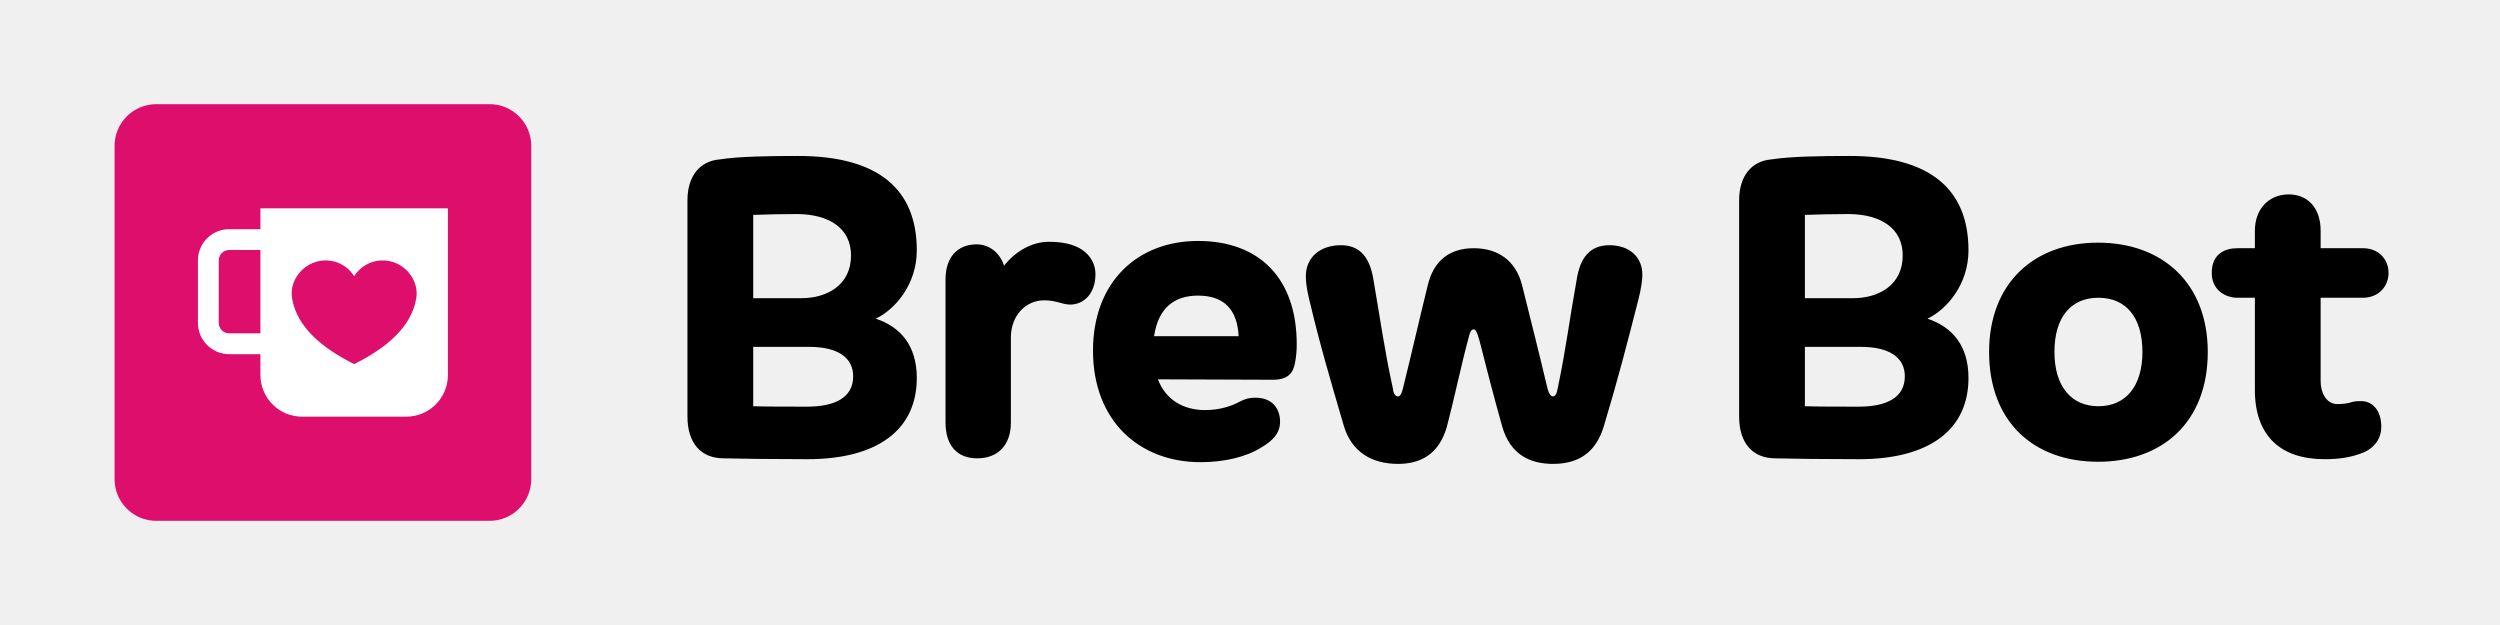
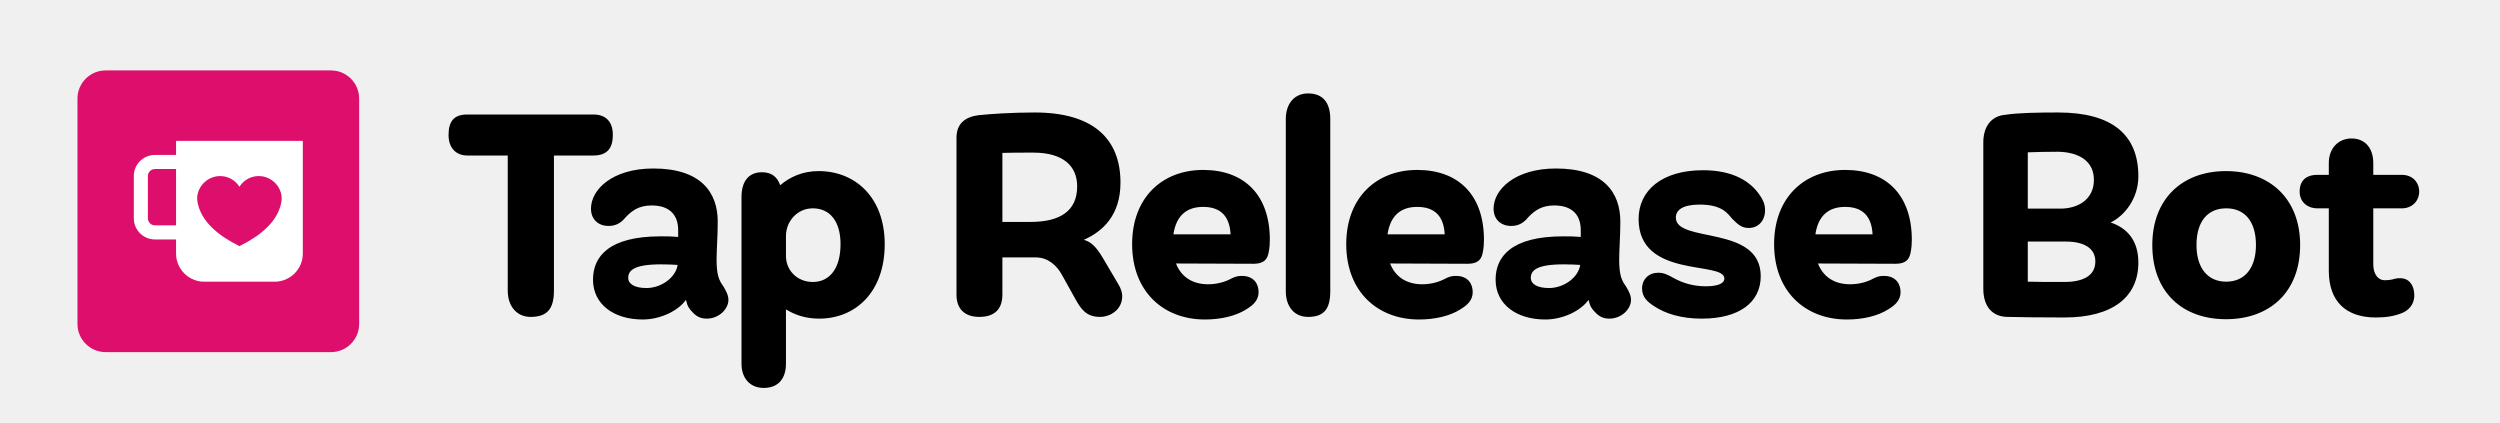
- <svg xmlns="http://www.w3.org/2000/svg" width="240px" height="60px" viewBox="0 0 240 60" version="1.1">
+ <svg xmlns="http://www.w3.org/2000/svg" width="355px" height="60px" viewBox="0 0 355 60" version="1.1">
  <defs />
  <g id="logo" stroke="none" stroke-width="1" fill="none" fill-rule="evenodd">
-     <path d="M84.076,30.593 C86.413,31.372 88.012,33.135 88.012,36.292 C88.012,41.171 84.363,44.082 77.516,44.082 C74.195,44.082 70.997,44.041 69.48,44 C67.307,44 65.995,42.565 65.995,39.982 L65.995,19.236 C65.995,16.94 67.143,15.464 69.111,15.3 C70.956,15.013 73.949,14.972 76.614,14.972 C84.281,14.972 88.012,18.129 88.012,24.033 C88.012,27.272 85.962,29.691 84.076,30.593 Z M76.573,20.548 C74.851,20.548 73.539,20.589 72.309,20.63 L72.309,28.625 L76.942,28.625 C79.361,28.625 81.698,27.395 81.698,24.525 C81.698,21.942 79.648,20.589 76.573,20.548 Z M77.475,39.039 C80.14,39.039 81.903,38.178 81.903,36.128 C81.903,34.324 80.427,33.299 77.68,33.299 L72.309,33.299 L72.309,38.998 C73.662,39.039 75.425,39.039 77.475,39.039 Z M103.564,23.787 C104.424,24.238 105.162,25.099 105.162,26.329 C105.162,28.215 104.014,29.24 102.743,29.24 C101.965,29.24 101.431,28.83 100.243,28.83 C98.479,28.83 97.085,30.265 97.044,32.315 L97.044,40.556 C97.044,42.77 95.773,44 93.805,44 C91.878,44 90.771,42.77 90.771,40.556 L90.771,26.821 C90.771,24.73 91.878,23.459 93.764,23.459 C94.953,23.459 95.978,24.238 96.388,25.509 C97.495,24.115 99.053,23.213 100.694,23.213 C102.088,23.213 102.907,23.459 103.564,23.787 Z M115.014,23.131 C120.877,23.131 124.486,26.698 124.486,33.053 C124.486,33.586 124.445,34.242 124.322,34.816 C124.157,35.759 123.707,36.456 122.189,36.456 L111.16,36.415 C111.898,38.342 113.538,39.367 115.712,39.367 C117.064,39.367 118.213,38.998 119.032,38.547 C119.525,38.301 119.894,38.178 120.508,38.178 C122.231,38.178 122.886,39.326 122.886,40.474 C122.886,41.622 122.148,42.319 121.124,42.934 C119.647,43.877 117.516,44.369 115.26,44.369 C109.356,44.369 104.928,40.392 104.928,33.668 C104.928,27.026 109.234,23.131 115.014,23.131 Z M115.014,28.379 C112.76,28.379 111.201,29.527 110.791,32.274 L118.909,32.274 C118.787,29.773 117.556,28.379 115.014,28.379 Z M134.214,44.533 C131.631,44.533 129.745,43.344 129.007,40.884 C127.737,36.538 126.712,33.094 125.686,28.748 C125.441,27.764 125.359,26.985 125.359,26.534 C125.359,24.648 126.793,23.541 128.72,23.541 C130.196,23.541 131.427,24.279 131.837,26.78 C132.493,30.552 132.903,33.586 133.722,37.317 C133.763,37.809 133.969,38.055 134.214,38.055 C134.379,38.055 134.542,37.85 134.666,37.358 C135.567,33.709 136.224,30.798 137.043,27.477 C137.618,24.935 139.257,23.828 141.471,23.828 C143.726,23.828 145.53,24.935 146.145,27.477 C146.965,30.798 147.703,33.668 148.565,37.317 C148.688,37.768 148.851,38.055 149.097,38.055 C149.303,38.055 149.466,37.768 149.548,37.235 C150.327,33.545 150.696,30.511 151.352,26.903 C151.68,24.689 152.665,23.541 154.51,23.541 C156.395,23.541 157.667,24.648 157.667,26.37 C157.667,26.862 157.543,27.764 157.298,28.707 C156.19,33.053 155.288,36.538 153.976,40.884 C153.238,43.385 151.599,44.533 149.097,44.533 C146.924,44.533 144.998,43.672 144.219,40.966 C143.44,38.219 142.661,35.185 142.005,32.602 C141.799,31.905 141.677,31.618 141.471,31.618 C141.226,31.618 141.102,31.905 140.939,32.602 C140.242,35.185 139.626,38.219 138.888,41.007 C138.109,43.672 136.305,44.533 134.214,44.533 Z M185.037,30.593 C187.375,31.372 188.974,33.135 188.974,36.292 C188.974,41.171 185.325,44.082 178.477,44.082 C175.156,44.082 171.958,44.041 170.441,44 C168.268,44 166.957,42.565 166.957,39.982 L166.957,19.236 C166.957,16.94 168.105,15.464 170.072,15.3 C171.917,15.013 174.911,14.972 177.576,14.972 C185.243,14.972 188.974,18.129 188.974,24.033 C188.974,27.272 186.923,29.691 185.037,30.593 Z M177.535,20.548 C175.812,20.548 174.5,20.589 173.27,20.63 L173.27,28.625 L177.904,28.625 C180.322,28.625 182.66,27.395 182.66,24.525 C182.66,21.942 180.609,20.589 177.535,20.548 Z M178.436,39.039 C181.101,39.039 182.864,38.178 182.864,36.128 C182.864,34.324 181.388,33.299 178.642,33.299 L173.27,33.299 L173.27,38.998 C174.624,39.039 176.387,39.039 178.436,39.039 Z M201.409,44.328 C195.258,44.328 190.953,40.515 190.953,33.791 C190.953,27.19 195.258,23.295 201.409,23.295 C207.6,23.295 211.946,27.19 211.946,33.791 C211.946,40.515 207.6,44.328 201.409,44.328 Z M201.45,38.998 C204.073,38.998 205.673,37.071 205.673,33.791 C205.673,30.429 204.073,28.584 201.45,28.584 C198.826,28.584 197.226,30.429 197.226,33.791 C197.226,37.071 198.826,38.998 201.45,38.998 Z M226.84,28.584 L222.781,28.584 L222.781,36.538 C222.781,37.932 223.478,38.793 224.381,38.793 C224.954,38.793 225.488,38.711 225.815,38.588 C226.143,38.506 226.308,38.506 226.677,38.506 C227.702,38.506 228.603,39.326 228.603,40.966 C228.603,42.319 227.702,43.098 226.923,43.426 C225.733,43.918 224.544,44.082 223.15,44.082 C218.928,44.082 216.468,41.827 216.468,37.44 L216.468,28.584 L214.786,28.584 C213.597,28.584 212.327,27.805 212.327,26.206 C212.327,24.361 213.597,23.828 214.786,23.828 L216.468,23.828 L216.468,22.147 C216.468,20.056 217.821,18.662 219.707,18.662 C221.593,18.662 222.781,20.015 222.781,22.147 L222.781,23.828 L226.84,23.828 C228.357,23.828 229.3,24.894 229.3,26.206 C229.3,27.477 228.357,28.584 226.84,28.584 Z" id="Brew-Bot" fill="#000000" />
    <rect id="Rectangle" fill="#DE0F6C" x="11" y="10" width="40" height="40" rx="4" />
    <path d="M25,20 L25,22 L22,22 C20.346,22 19,23.346 19,25 L19,31 C19,32.654 20.346,34 22,34 L25,34 L25,36 C25,38.209 26.791,40 29,40 L39,40 C41.209,40 43,38.209 43,36 L43,20 L25,20 Z M25,32 L22,32 C21.448,32 21,31.551 21,31 L21,25 C21,24.449 21.448,24 22,24 L25,24 L25,32 Z M39.959,28.654 C39.476,31.471 36.987,33.462 34,34.955 C31.013,33.462 28.525,31.471 28.041,28.654 C27.739,26.897 29.128,25.213 30.9,25.02 C32.203,24.878 33.368,25.513 34,26.517 C34.632,25.513 35.796,24.878 37.099,25.02 C38.872,25.212 40.26,26.897 39.959,28.654 Z" id="mug-heart" fill="#FFFFFF" fill-rule="nonzero" />
+     <path d="M84.276,16.259 C85.957,16.259 87.023,17.202 87.023,19.17 C87.023,21.056 86.203,22.081 84.276,22.081 L78.659,22.081 L78.659,41.269 C78.659,43.893 77.675,45 75.338,45 C73.452,45 72.099,43.565 72.099,41.269 L72.099,22.081 L66.359,22.081 C64.801,22.081 63.694,21.056 63.694,19.17 C63.694,17.202 64.473,16.259 66.359,16.259 L84.276,16.259 Z M102.739,40.695 C103.067,41.269 103.436,41.884 103.436,42.581 C103.436,43.893 102.082,45.246 100.361,45.246 C99.458,45.246 98.884,44.918 98.351,44.344 C97.9,43.893 97.613,43.524 97.408,42.581 C96.219,44.221 93.677,45.369 91.258,45.369 C87.199,45.369 84.206,43.237 84.206,39.711 C84.206,36.431 86.461,33.561 93.8,33.561 C94.784,33.561 95.317,33.561 96.301,33.643 L96.301,32.7 C96.301,30.24 94.784,29.174 92.529,29.174 C90.725,29.174 89.741,29.912 88.839,30.855 C88.306,31.511 87.609,32.085 86.42,32.085 C84.985,32.085 83.919,31.183 83.919,29.625 C83.919,26.919 86.953,23.926 92.775,23.926 C99.499,23.926 101.918,27.288 101.918,31.47 C101.918,33.397 101.754,35.57 101.754,36.8 C101.754,39.055 102.082,39.793 102.739,40.695 Z M91.791,40.9 C93.923,40.9 95.973,39.383 96.219,37.62 C95.563,37.579 94.948,37.538 93.882,37.538 C90.028,37.538 89.208,38.399 89.208,39.465 C89.208,40.326 90.11,40.9 91.791,40.9 Z M116.24,24.295 C121.447,24.295 125.629,28.026 125.629,34.668 C125.629,41.515 121.447,45.246 116.322,45.246 C114.394,45.246 112.877,44.713 111.606,43.934 L111.606,51.642 C111.606,53.733 110.54,55.086 108.45,55.086 C106.522,55.086 105.293,53.733 105.293,51.642 L105.293,27.985 C105.293,25.689 106.359,24.459 108.204,24.459 C109.556,24.459 110.376,25.115 110.787,26.304 C112.18,25.115 113.984,24.295 116.24,24.295 Z M115.419,40.039 C117.879,40.039 119.356,38.03 119.356,34.668 C119.356,31.47 117.879,29.584 115.419,29.584 C113.206,29.584 111.606,31.429 111.606,33.52 L111.606,36.349 C111.606,38.399 113.206,40.039 115.419,40.039 Z M158.739,40.244 C159.232,41.023 159.355,41.638 159.355,42.048 C159.355,43.975 157.673,45 156.197,45 C154.27,45 153.492,43.934 152.589,42.253 L150.786,39.014 C150.089,37.743 148.858,36.554 147.095,36.554 L142.339,36.554 L142.339,41.843 C142.339,43.893 141.232,45 139.06,45 C137.01,45 135.821,43.893 135.821,41.843 L135.821,19.58 C135.821,17.571 137.01,16.587 139.06,16.341 L139.142,16.341 C140.659,16.177 143.774,15.972 146.931,15.972 C155.09,15.972 159.108,19.58 159.108,25.935 C159.108,30.609 156.525,32.905 153.901,34.053 C154.927,34.34 155.665,35.037 156.607,36.636 L158.739,40.244 Z M146.357,31.511 C150.54,31.511 152.958,29.953 152.958,26.468 C152.958,23.516 150.909,21.671 146.726,21.671 C145.005,21.671 143.57,21.671 142.339,21.712 L142.339,31.511 L146.357,31.511 Z M170.846,24.131 C176.709,24.131 180.317,27.698 180.317,34.053 C180.317,34.586 180.276,35.242 180.154,35.816 C179.989,36.759 179.538,37.456 178.022,37.456 L166.993,37.415 C167.731,39.342 169.37,40.367 171.543,40.367 C172.897,40.367 174.044,39.998 174.864,39.547 C175.357,39.301 175.726,39.178 176.34,39.178 C178.062,39.178 178.719,40.326 178.719,41.474 C178.719,42.622 177.981,43.319 176.956,43.934 C175.48,44.877 173.347,45.369 171.093,45.369 C165.189,45.369 160.761,41.392 160.761,34.668 C160.761,28.026 165.065,24.131 170.846,24.131 Z M170.846,29.379 C168.591,29.379 167.034,30.527 166.624,33.274 L174.742,33.274 C174.619,30.773 173.388,29.379 170.846,29.379 Z M188.899,41.351 C188.899,43.934 187.956,45 185.742,45 C183.815,45 182.584,43.565 182.584,41.351 L182.584,16.915 C182.584,14.701 183.815,13.266 185.742,13.266 C187.956,13.266 188.899,14.701 188.899,16.915 L188.899,41.351 Z M201.251,24.131 C207.114,24.131 210.722,27.698 210.722,34.053 C210.722,34.586 210.681,35.242 210.559,35.816 C210.394,36.759 209.944,37.456 208.427,37.456 L197.398,37.415 C198.136,39.342 199.775,40.367 201.948,40.367 C203.302,40.367 204.45,39.998 205.269,39.547 C205.762,39.301 206.131,39.178 206.745,39.178 C208.468,39.178 209.124,40.326 209.124,41.474 C209.124,42.622 208.386,43.319 207.361,43.934 C205.885,44.877 203.752,45.369 201.498,45.369 C195.594,45.369 191.166,41.392 191.166,34.668 C191.166,28.026 195.47,24.131 201.251,24.131 Z M201.251,29.379 C198.996,29.379 197.439,30.527 197.029,33.274 L205.147,33.274 C205.024,30.773 203.793,29.379 201.251,29.379 Z M230.906,40.695 C231.234,41.269 231.603,41.884 231.603,42.581 C231.603,43.893 230.25,45.246 228.529,45.246 C227.626,45.246 227.053,44.918 226.519,44.344 C226.069,43.893 225.781,43.524 225.577,42.581 C224.387,44.221 221.845,45.369 219.427,45.369 C215.368,45.369 212.375,43.237 212.375,39.711 C212.375,36.431 214.63,33.561 221.969,33.561 C222.952,33.561 223.486,33.561 224.47,33.643 L224.47,32.7 C224.47,30.24 222.952,29.174 220.697,29.174 C218.893,29.174 217.91,29.912 217.007,30.855 C216.475,31.511 215.778,32.085 214.589,32.085 C213.154,32.085 212.088,31.183 212.088,29.625 C212.088,26.919 215.121,23.926 220.944,23.926 C227.667,23.926 230.087,27.288 230.087,31.47 C230.087,33.397 229.923,35.57 229.923,36.8 C229.923,39.055 230.25,39.793 230.906,40.695 Z M219.959,40.9 C222.091,40.9 224.142,39.383 224.387,37.62 C223.732,37.579 223.117,37.538 222.05,37.538 C218.196,37.538 217.376,38.399 217.376,39.465 C217.376,40.326 218.279,40.9 219.959,40.9 Z M241.661,45.246 C238.75,45.246 236.494,44.549 234.895,43.483 C233.994,42.909 233.173,42.212 233.173,40.982 C233.173,39.629 234.157,38.727 235.47,38.727 C236.249,38.727 236.822,39.014 237.56,39.424 C238.995,40.244 240.554,40.654 242.234,40.654 C243.957,40.654 244.858,40.244 244.858,39.547 C244.858,37.005 232.681,39.629 232.681,31.101 C232.681,27.001 236.043,24.172 241.825,24.172 C246.13,24.172 248.589,25.771 249.901,27.739 C250.311,28.313 250.639,28.969 250.639,29.83 C250.639,31.347 249.696,32.372 248.303,32.372 C247.196,32.372 246.662,31.716 245.965,31.06 C245.31,30.281 244.489,29.051 241.374,29.051 C238.995,29.051 237.97,29.789 237.97,30.896 C237.97,34.586 250.024,31.88 250.024,39.219 C250.024,42.95 246.95,45.246 241.661,45.246 Z M262.009,24.131 C267.872,24.131 271.479,27.698 271.479,34.053 C271.479,34.586 271.438,35.242 271.315,35.816 C271.151,36.759 270.7,37.456 269.183,37.456 L258.154,37.415 C258.892,39.342 260.533,40.367 262.705,40.367 C264.058,40.367 265.207,39.998 266.026,39.547 C266.519,39.301 266.887,39.178 267.502,39.178 C269.224,39.178 269.88,40.326 269.88,41.474 C269.88,42.622 269.142,43.319 268.118,43.934 C266.642,44.877 264.51,45.369 262.255,45.369 C256.351,45.369 251.923,41.392 251.923,34.668 C251.923,28.026 256.228,24.131 262.009,24.131 Z M262.009,29.379 C259.753,29.379 258.195,30.527 257.786,33.274 L265.904,33.274 C265.781,30.773 264.55,29.379 262.009,29.379 Z M299.712,31.593 C302.048,32.372 303.647,34.135 303.647,37.292 C303.647,42.171 299.998,45.082 293.151,45.082 C289.83,45.082 286.632,45.041 285.115,45 C282.942,45 281.63,43.565 281.63,40.982 L281.63,20.236 C281.63,17.94 282.779,16.464 284.747,16.3 C286.591,16.013 289.584,15.972 292.25,15.972 C299.916,15.972 303.647,19.129 303.647,25.033 C303.647,28.272 301.598,30.691 299.712,31.593 Z M292.209,21.548 C290.486,21.548 289.175,21.589 287.945,21.63 L287.945,29.625 L292.577,29.625 C294.997,29.625 297.334,28.395 297.334,25.525 C297.334,22.942 295.284,21.589 292.209,21.548 Z M293.111,40.039 C295.776,40.039 297.538,39.178 297.538,37.128 C297.538,35.324 296.062,34.299 293.315,34.299 L287.945,34.299 L287.945,39.998 C289.298,40.039 291.06,40.039 293.111,40.039 Z M316.082,45.328 C309.933,45.328 305.627,41.515 305.627,34.791 C305.627,28.19 309.933,24.295 316.082,24.295 C322.274,24.295 326.62,28.19 326.62,34.791 C326.62,41.515 322.274,45.328 316.082,45.328 Z M316.123,39.998 C318.748,39.998 320.346,38.071 320.346,34.791 C320.346,31.429 318.748,29.584 316.123,29.584 C313.5,29.584 311.901,31.429 311.901,34.791 C311.901,38.071 313.5,39.998 316.123,39.998 Z M341.063,29.584 L337.005,29.584 L337.005,37.538 C337.005,38.932 337.702,39.793 338.603,39.793 C339.178,39.793 339.711,39.711 340.038,39.588 C340.366,39.506 340.531,39.506 340.899,39.506 C341.925,39.506 342.827,40.326 342.827,41.966 C342.827,43.319 341.925,44.098 341.146,44.426 C339.957,44.918 338.767,45.082 337.373,45.082 C333.151,45.082 330.69,42.827 330.69,38.44 L330.69,29.584 L329.01,29.584 C327.82,29.584 326.55,28.805 326.55,27.206 C326.55,25.361 327.82,24.828 329.01,24.828 L330.69,24.828 L330.69,23.147 C330.69,21.056 332.043,19.662 333.93,19.662 C335.815,19.662 337.005,21.015 337.005,23.147 L337.005,24.828 L341.063,24.828 C342.58,24.828 343.524,25.894 343.524,27.206 C343.524,28.477 342.58,29.584 341.063,29.584 Z" id="Tap-Release-Bot" fill="#000000" />
  </g>
</svg>
